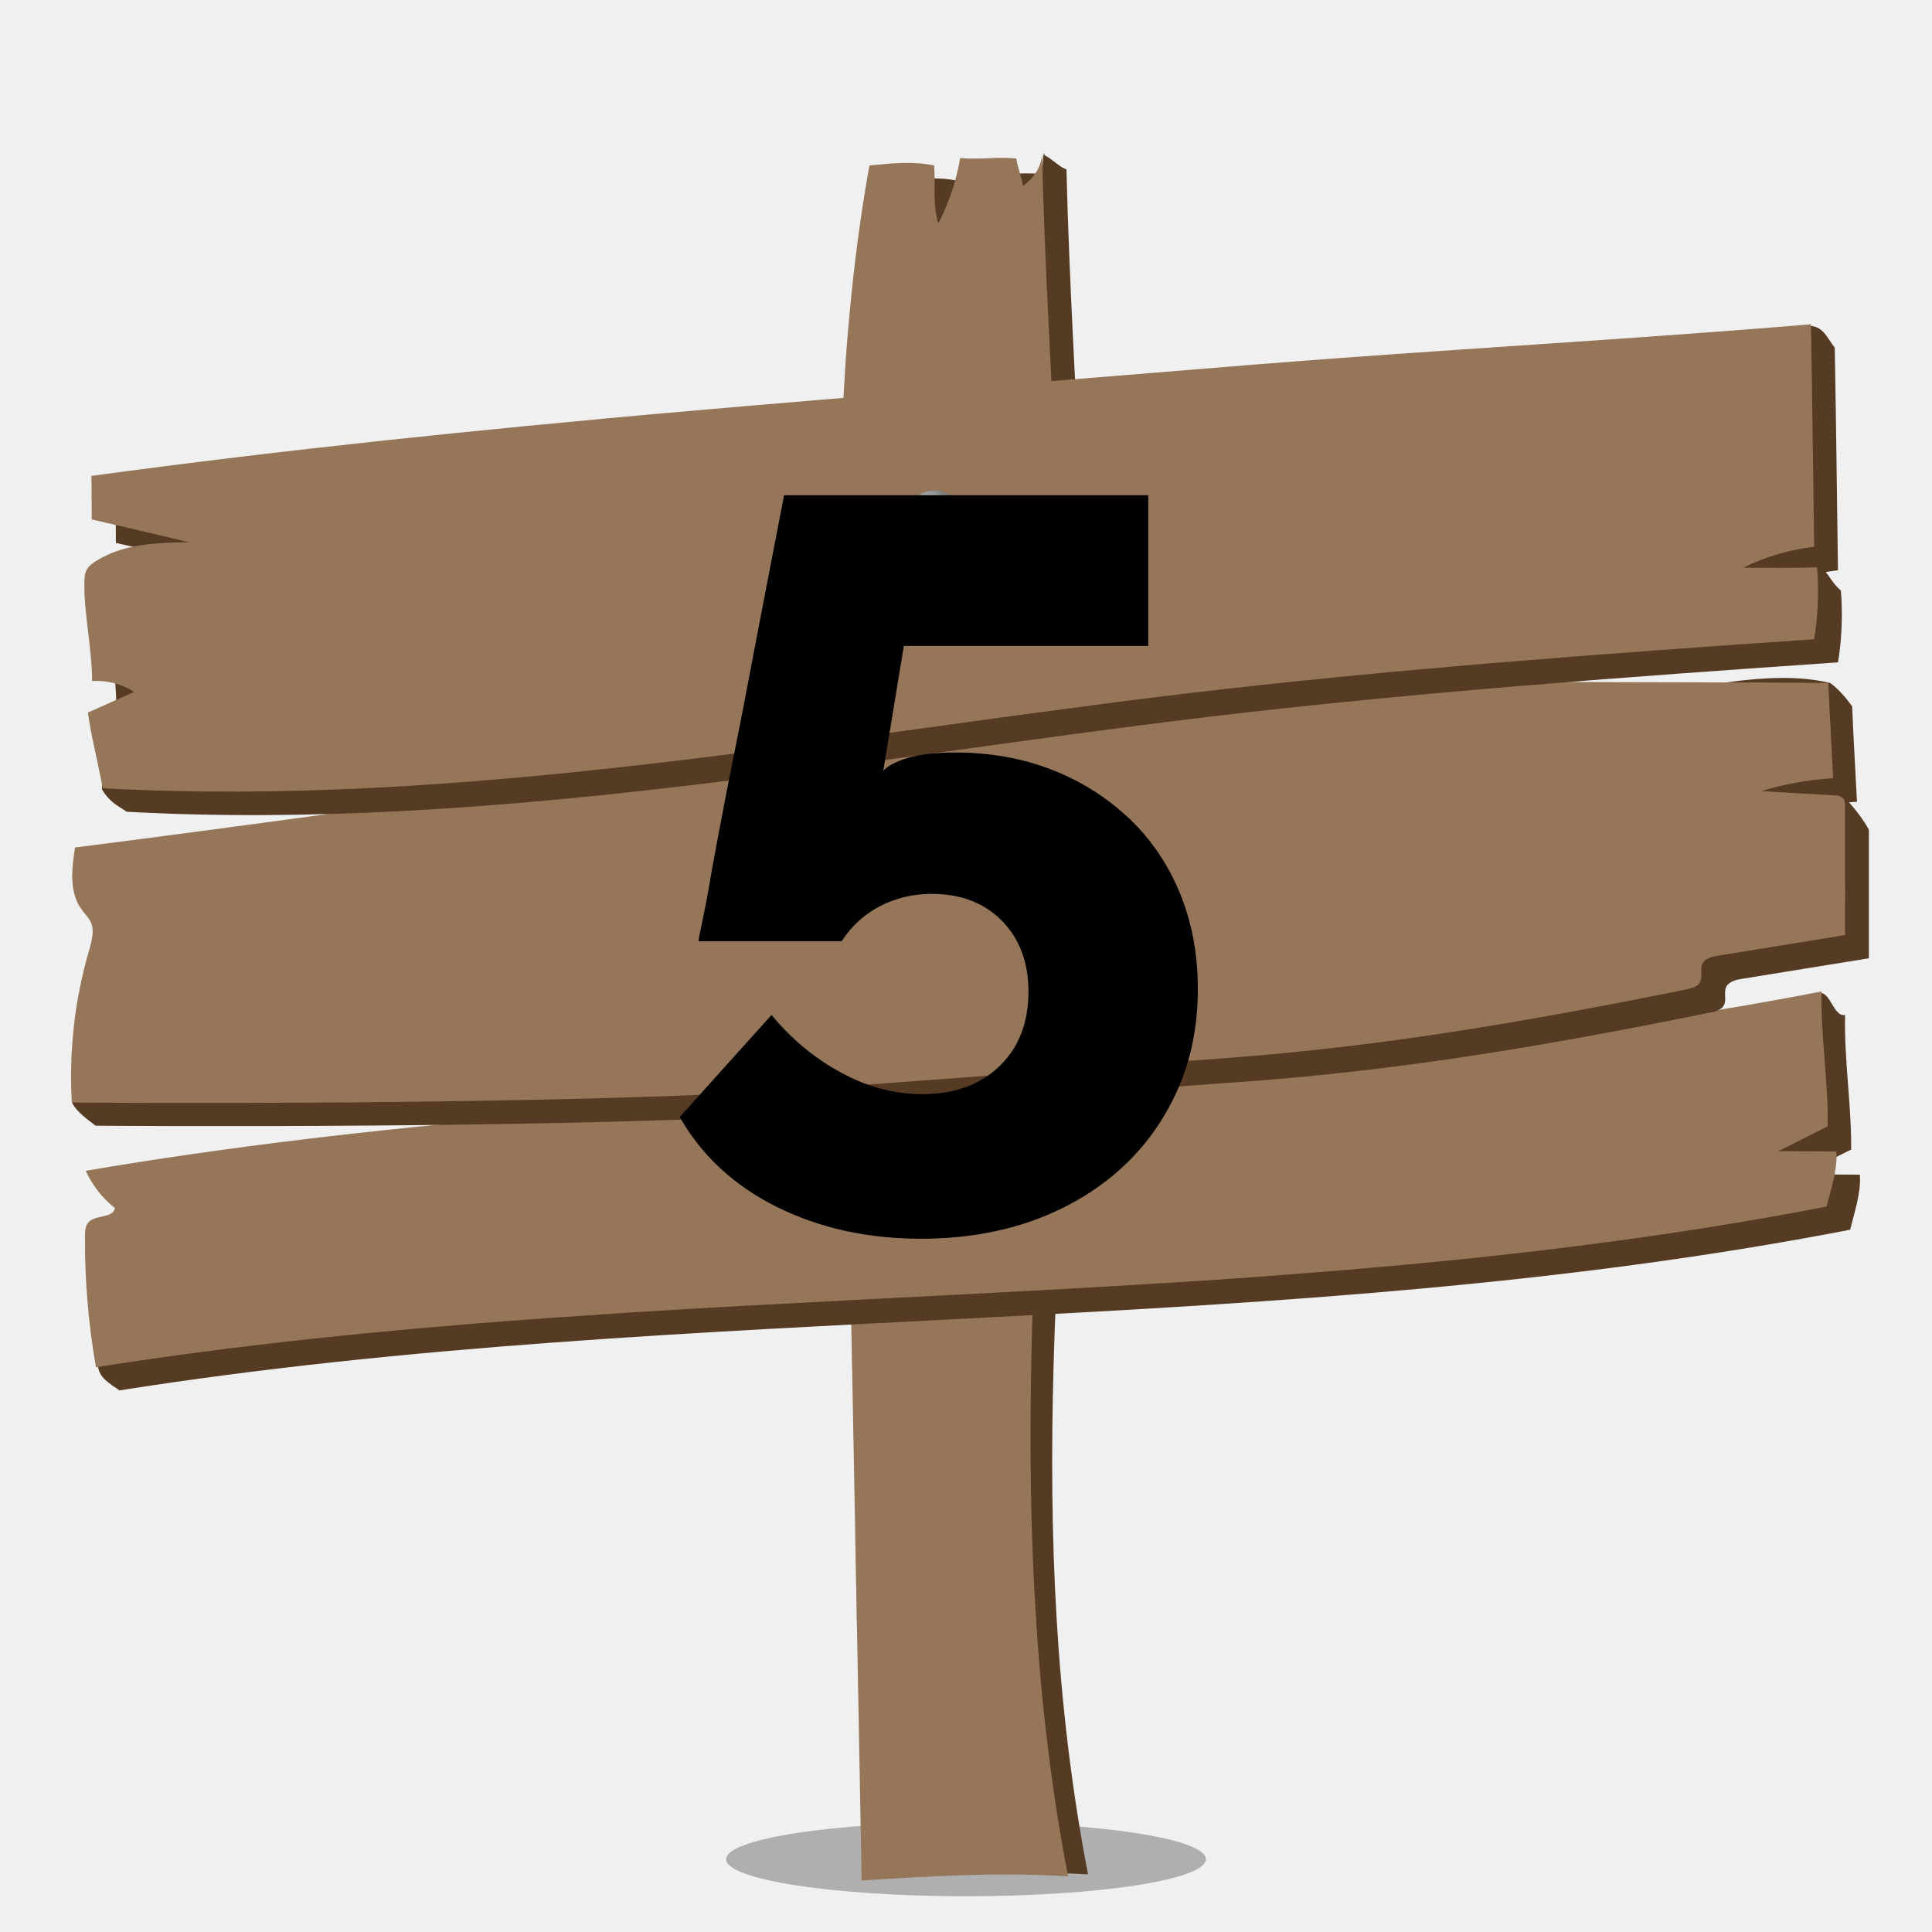
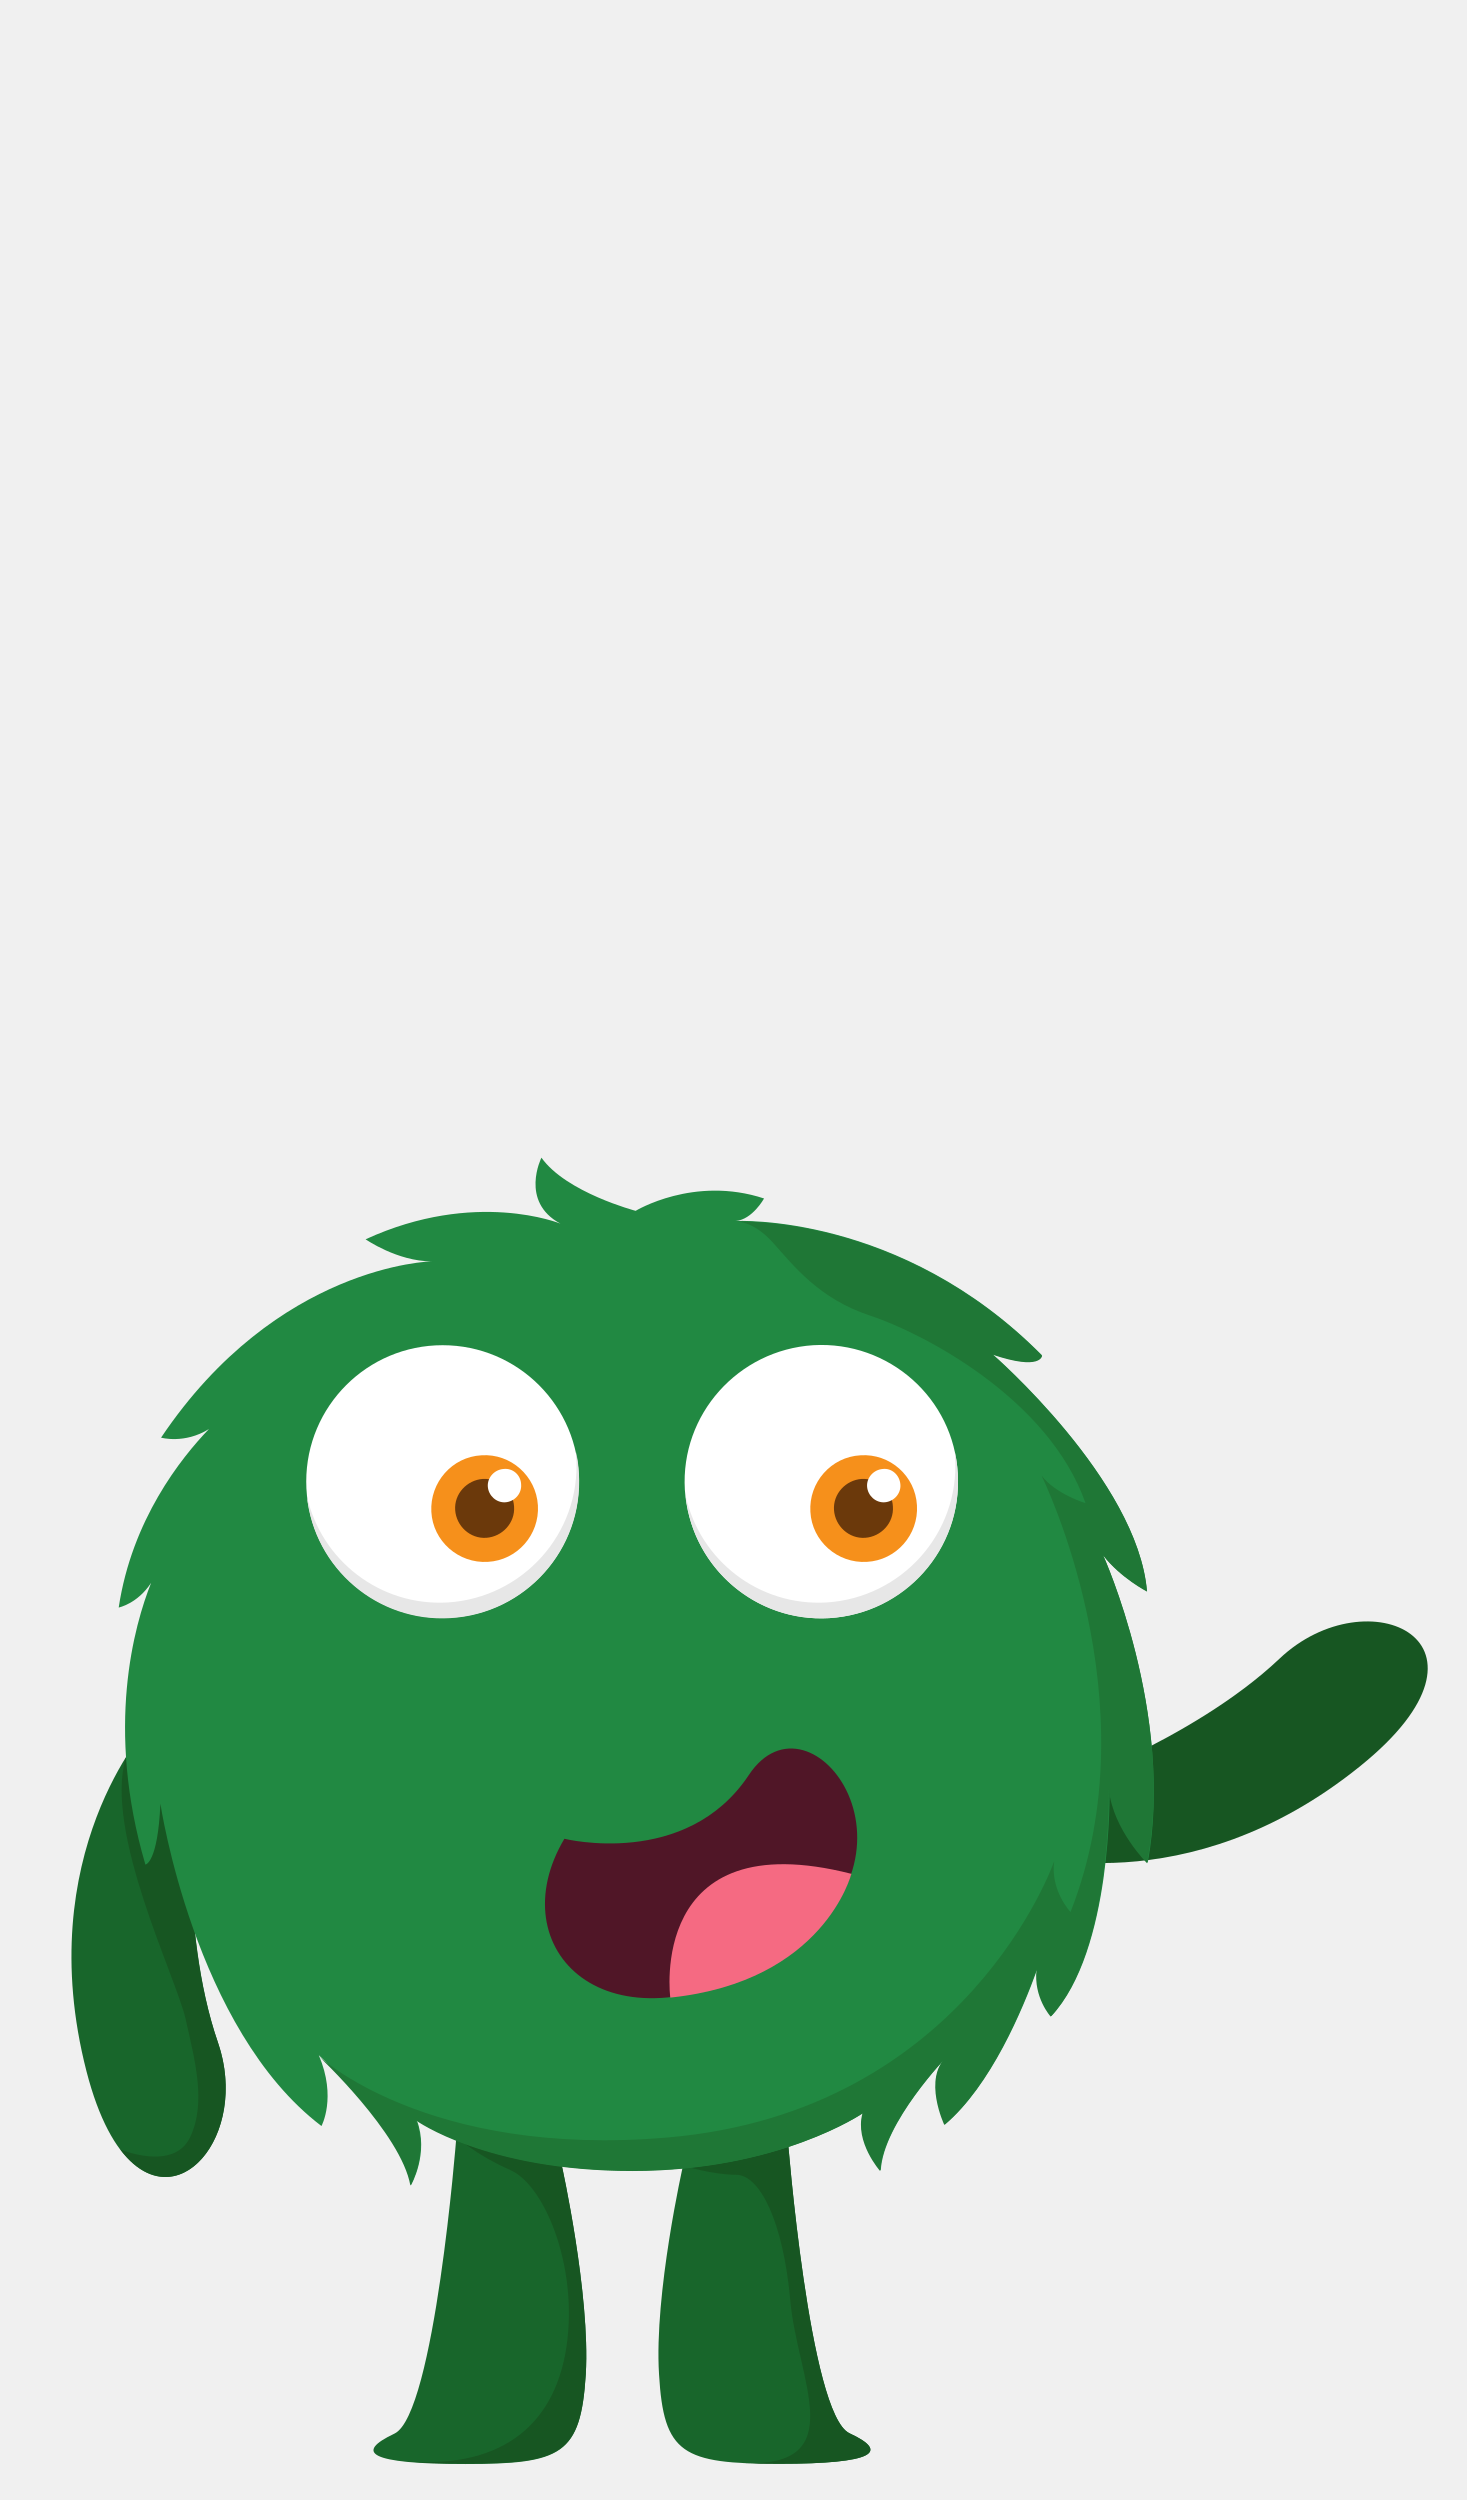
- <svg xmlns="http://www.w3.org/2000/svg" xmlns:xlink="http://www.w3.org/1999/xlink" version="1.1" id="Layer_1" x="0px" y="0px" viewBox="0 0 600 600" style="enable-background:new 0 0 600 600;" xml:space="preserve">
+ <svg xmlns="http://www.w3.org/2000/svg" version="1.1" id="Layer_1" x="0px" y="0px" viewBox="0 0 664.9 1133.1" style="enable-background:new 0 0 664.9 1133.1;" xml:space="preserve">
  <style type="text/css">
- 	.st0{fill:#AFAFAF;}
- 	.st1{fill:#563B24;}
- 	.st2{fill:#957659;}
- 	.st3{clip-path:url(#SVGID_2_);}
- 	.st4{opacity:0.49;fill:#957659;enable-background:new    ;}
- 	.st5{clip-path:url(#SVGID_4_);}
- 	.st6{clip-path:url(#SVGID_6_);}
- 	.st7{clip-path:url(#SVGID_8_);}
- 	.st8{fill:url(#SVGID_9_);}
+ 	.st0{fill:#18662B;}
+ 	.st1{fill:#175622;}
+ 	.st2{fill:#218942;}
+ 	.st3{fill:#1F7736;}
+ 	.st4{fill:#501627;}
+ 	.st5{fill:#F56A82;}
+ 	.st6{fill:#FFFFFF;}
+ 	.st7{fill:#E7E7E7;}
+ 	.st8{fill:#F6901B;}
+ 	.st9{fill:#6B390B;}
</style>
-   <ellipse class="st0" cx="300" cy="577.4" rx="74.5" ry="11.5" />
+   <path class="st0" d="M87.4,804.4l-20.2-22c0,0-53.3,58-28,156.4c22.4,87,77.4,38.8,59.6-13S87.4,804.4,87.4,804.4z" />
+   <path class="st1" d="M98.8,925.8c-18-51.8-11.4-121.4-11.4-121.4L57,796.7c-10,33.5,22.9,99.7,27.1,118.3c4.2,18.8,9.5,38,2.1,53.6  c-7.4,15.8-31.7,5.6-31.7,5.6C79.8,1007.6,113.3,967.9,98.8,925.8z" />
+   <path class="st1" d="M474.3,812.2l-11.7,27.6c0,0,75,24.5,154-39.4c69.9-56.5,3.2-86.5-36.7-48.6  C540.3,789.3,474.3,812.2,474.3,812.2z" />
+   <path class="st0" d="M206.8,969c0,0-9.8,125.3-28,134c-18.2,8.6-11.8,13.8,32.1,13.8c43.8,0,52.3-4.2,54.6-40.6  c2.1-36.2-10.9-94.7-10.9-94.7L206.8,969z" />
+   <path class="st0" d="M385,1102.8c-18.2-8.6-28-134-28-134l-47.4,12.6c0,0-13.2,58.3-10.9,94.7c2.1,36.2,10.6,40.6,54.6,40.6  C396.7,1116.7,403.2,1111.3,385,1102.8z" />
+   <path class="st1" d="M256.2,1066.9c-7,37-34.7,53-76.4,48.2c6.8,0.9,17,1.5,31.1,1.5c43.8,0,52.3-4.2,54.6-40.6  c2.1-36.2-10.9-94.7-10.9-94.7l-47.4-12.6c0,0,7.7,7.6,24.4,15C247.6,991.1,263,1030.1,256.2,1066.9z" />
+   <path class="st1" d="M358.2,1042.8c3.2,35.9,27.9,75.5-21.4,73.6l0,0c4.8,0.2,10,0.3,16.1,0.3c43.8,0,50.3-5.5,32.1-13.8  c-18.2-8.6-28-134-28-134l-47.4,12.6c0,0,13,4.2,24.1,4.2C344.4,985.8,355,1006.9,358.2,1042.8z" />
+   <path class="st2" d="M499.9,704.7c8,10.3,19.9,16.4,19.9,16.4c-4.2-50.3-70-107.4-70-107.4c22,7.4,22.4,0.5,22.4,0.5  c-64.1-64.7-138.8-60.8-138.8-60.8c7.6-0.6,12.9-10.2,12.9-10.2c-31.8-10.5-58.2,5.6-58.2,5.6s-31.5-8.3-42.7-24.1  c0,0-10,19.9,8.6,29.9c0,0-38.5-15.8-88.3,7.1c0,0,14.4,10,29.9,10c0,0-69.9,1.4-122.6,79.9c0,0,10.6,3,21.7-3.9  c-12.7,13.2-34.9,41.1-40.9,80.9c0,0,8.5-1.7,14.7-11.2c-7.6,19.1-20.9,65.6-2.6,127.7c0,0,5.6-0.5,6.8-27.6  c0,0,15.3,102.3,73,146.1c0,0,7-12.9-1.2-32.1c0,0,37.7,35.3,41.8,58.9c0,0,8.3-14.4,2.6-29.5c0,0,31.7,22.9,98,22.9  s104.3-26.1,104.3-26.1c-3.6,13,8,26.1,8,26.1c1.1-21.8,30.3-52,30.3-52c-11.2,10-1.2,31.1-1.2,31.1c20.9-17.7,35.3-52.3,41.8-70.3  c-1.4,12.6,6.4,21.2,6.4,21.2c27.9-29.9,26.4-102.7,26.4-102.7c2,18,17.3,33.2,17.3,33.2C532.5,776.7,499.9,704.7,499.9,704.7z" />
+   <path class="st3" d="M144.2,931.7c0,0,37.7,35.3,41.8,58.9c0,0,8.3-14.4,2.6-29.5c0,0,31.7,22.9,98,22.9s104.3-26.1,104.3-26.1  c-3.6,13,8,26.1,8,26.1c1.1-21.8,30.3-52,30.3-52c-11.2,10-1.2,31.1-1.2,31.1c20.9-17.7,35.3-52.3,41.8-70.3  c-1.4,12.6,6.4,21.2,6.4,21.2c27.9-29.9,26.4-102.7,26.4-102.7c2,18,17.3,33.2,17.3,33.2C532.8,777.2,500,705,500,705  c8,10.3,19.9,16.4,19.9,16.4c-4.2-50.3-70-107.4-70-107.4c22,7.4,22.4,0.5,22.4,0.5c-64.1-64.7-138.8-60.8-138.8-60.8  s7.6-0.8,17,9.7s20.8,25.3,43.9,32.9s80.8,37.1,97.6,85c0,0-13.6-4.1-20-12.6c0,0,50.9,102.4,13.2,197.9c0,0-9.2-9.7-7.4-23  c0,0-39.4,113.6-175.3,125.2C193.3,978.2,144.2,931.7,144.2,931.7z" />
  <g>
-     <g>
-       <path class="st1" d="M337.9,582.1c-20.6-106.7-7.4-209.3-1.6-316.7c3.9-70.9-3.4-141.9-5.1-212.8c-2.2-0.7-3.7-2.7-6.8-4.4    c-0.6-3.3-0.6,9.2-1.2,5.8c-6.5-0.5-10.8,0.4-17.4-0.1c-1.2,6.9-3.4,13.7-6.8,20.3c-1.8-5.9-0.9-12-1.3-18    c-6.4-1.4-13.5-0.7-20.1,0c-11,61.2-9.8,123-8.8,184.6c2.1,116,3,226.6,5.1,342.6C296.2,581.9,315.5,580.9,337.9,582.1z" />
-       <path class="st2" d="M331.7,582.7c-20.6-106.7-8.8-214.7-3-322.2c3.9-70.9-3.4-141.9-5.1-212.8c0,3.7-2.2,7.3-5.9,10.1    c-0.6-3.3-1.5-5.3-2.1-8.6c-6.5-0.5-10.8,0.4-17.4-0.1c-1.2,6.9-3.4,13.7-6.8,20.3c-1.8-5.9-0.9-12-1.3-18    c-6.4-1.4-13.5-0.7-20.1,0c-11,61.2-9.8,123-8.8,184.6c2.1,116,4.2,232.1,6.4,348C290.1,582.6,309.4,581.4,331.7,582.7z" />
-       <g>
-         <g>
-           <g>
-             <defs>
-               <path id="SVGID_1_" d="M331.7,582.7c-20.6-106.7-8.8-214.7-3-322.2c3.9-70.9-3.4-141.9-5.1-212.8c0,3.7-2.2,7.3-5.9,10.1        c-0.6-3.3-1.5-5.3-2.1-8.6c-6.5-0.5-10.8,0.4-17.4-0.1c-1.2,6.9-3.4,13.7-6.8,20.3c-1.8-5.9-0.9-12-1.3-18        c-6.4-1.4-13.5-0.7-20.1,0c-11,61.2-9.8,123-8.8,184.6c2.1,116,4.2,232.1,6.4,348C290.1,582.6,309.4,581.4,331.7,582.7z" />
-             </defs>
-             <clipPath id="SVGID_2_">
-               <use xlink:href="#SVGID_1_" style="overflow:visible;" />
-             </clipPath>
-             <g class="st3">
-               <path class="st4" d="M322.6,335.7c7.9-11.4,18.9-21.7,30.2-31.9c1.3-1.3-0.1-3-1.9-1.5c-21.8,17.6-37.6,36.9-44.7,59.2        c-8.2,25.5-10.2,52-10,78c0.4,28.1,7.3,55.7,10.7,83.7c1.5,12.7,2.8,25.2,7.1,37.6c3.7,10.7,10.4,23.5,5.9,34.5        c-0.1,0.5,0.6,0.4,0.7,0c3.6-7.9,1.6-16.2-0.7-24.2c-3.1-10.7-6.4-21.1-7.7-32c-3.3-27.9-9.2-55.7-11.1-83.7        c-1.9-27.4-0.4-54.9,5.9-82C309.9,360.3,314.3,347.6,322.6,335.7z" />
-               <path class="st4" d="M345.4,294.7c-56,34-71.2,89.9-71,137.8c0,27.8,5.3,55.5,12.8,82.9c3.4,12.3,6.7,24.6,9.8,36.9        c3,11.7,6.7,24.9,1.5,36.5c-0.1,0.3,0.4,0.4,0.6,0.1c9.8-17.9,0.1-38.7-4.2-56.9c-6.7-27.8-14.1-55.4-16.2-83.6        c-3.9-55.1,10.8-110.1,67.7-152.4C347.3,295.3,346.9,293.8,345.4,294.7z" />
-               <path class="st4" d="M335.4,281.8c-25.6,18-38.8,43.1-51.1,65.9c-14.7,27-22,54.7-23.6,83.2c-1.6,29,0.7,58,8,86.7        c3.3,12.7,5.2,25.7,9.1,38.3c3.7,12.2,10.8,25.4,6.5,37.9c-0.3,0.8,0.9,1.1,1.3,0.3c4.5-8.3,1.6-17.5-0.9-26        c-3.6-12.1-6.4-24.1-9.2-36.3c-6.7-28.9-12-57.2-11.9-86.5c0.1-56.5,21.5-116.3,73.1-162.4        C337.3,282.3,336.8,280.9,335.4,281.8z" />
-               <path class="st4" d="M321.9,277c-20.5,14.9-36.5,32.6-49.9,50.5c-12.3,16.5-26,35.8-26.7,54.5c0,0.5,0.9,0.2,1-0.1        c7-19.2,15.6-37.2,29.1-55.1c13.4-17.5,29.6-33.8,47.4-49.4C323.4,277,322.5,276.5,321.9,277z" />
-               <path class="st4" d="M278.2,300.2c-10,7-17.1,17.4-23.2,26.1c-0.3,0.4,0.4,0.4,0.7,0.2c4.8-3.5,8-7.8,11.6-11.9        c4-4.8,8.6-9.3,12.6-14C280.9,299.6,279,299.7,278.2,300.2z" />
-               <path class="st4" d="M338.8,531.9c-8-15.7-16.9-30.9-21.2-47.4c-4.3-16.7-2.5-32.7-2.7-49.4c0-0.2-0.7-0.7-0.9-0.4        c-7.4,15-3.6,34,0.3,49.3c4.2,16.2,10.5,33.7,23,48.1C337.8,532.6,339.1,532.7,338.8,531.9z" />
-               <path class="st4" d="M328.4,35.2c0-4.1-0.9-8-3.3-11.6c-0.3-0.5-2.2-0.2-2.1,0.3c4.2,16.6-5.2,33.4-12,49.1        c-8.3,19.3-10.8,39.3-9.7,59.4c0,0.6,2.1,0.4,2.1-0.2c1.5-22.1,4.3-43,13.7-64.2c3.3-7.3,8.2-16.3,10.2-25.1        c-0.4,15.8-11,31.7-14.1,47.1c-3.7,18.7,1.3,37.9,2.1,56.6c0,1.1,1.6,1.2,1.8,0c1.5-9.2-0.6-18.7-1.6-27.8        c-1.3-12.7-1.8-25.1,2.5-37.5C323.2,66.5,331.9,50.7,328.4,35.2z" />
-               <path class="st4" d="M313.7,28.5c-0.3-1.2-2.5,0.2-2.5,0.9c-1.3,18.8-6.7,35.4-15.6,53.3c-7.4,14.9-15.9,30.2-15.2,46.1        c0,0.6,1,0.1,1-0.3c2.2-18.3,12-35.3,20.5-52.5C309.1,61.4,318.2,43.9,313.7,28.5z" />
-               <path class="st4" d="M300.1,26.2c-4.5,18.9-16.6,35.7-26.7,53.4c-8.9,15.6-14.3,32.2-16.3,48.9c0,0.4,0.7,0.9,0.9,0.3        c6.1-18.4,11.3-36.4,22.1-54c9.7-15.5,20.9-31.1,21.4-48.2C301.3,26,300.2,25.5,300.1,26.2z" />
-             </g>
-           </g>
-         </g>
-       </g>
-     </g>
-     <g>
-       <path class="st1" d="M573,315.2c-3.7,0.7-4.5-7.6-8.2-6.8C390.4,340.5,208.9,341.1,34,370.9c2.1,4.5,5.2,8.5,9.1,11.6    c-0.7,3.3-6.1,1.9-8.3,4.5c-0.9,1-1,2.7-1,4c-0.1,9.8-4.6,23.5-3.4,33.1c0.4,3.9,3.6,5.5,6.7,7.7c178-28.1,360.7-15.6,537.5-49.9    c1.3-5.5,3.4-11.4,3-17.1c-5.9,0-12-0.1-18-0.1c5.1-2.5,10.2-5.2,15.3-7.7C575,343,572.7,329.3,573,315.2z" />
-       <path class="st2" d="M565.7,307.9c-178,34.6-360.4,25.3-539.1,55.7c2.1,4.5,5.2,8.5,9.1,11.6c-0.7,3.3-6.1,1.9-8.3,4.5    c-0.9,1-1,2.7-1,4c-0.1,13.7,1,27.3,3.4,40.9c178-28.1,360.7-15.6,537.5-49.9c1.3-5.5,3.4-11.4,3-17.1c-5.9,0-12-0.1-18-0.1    c5.1-2.5,10.2-5.2,15.3-7.7C567.8,335.6,565.4,321.9,565.7,307.9z" />
-       <g>
-         <g>
-           <g>
-             <defs>
-               <path id="SVGID_3_" d="M565.7,307.9c-178,34.6-360.4,25.3-539.1,55.7c2.1,4.5,5.2,8.5,9.1,11.6c-0.7,3.3-6.1,1.9-8.3,4.5        c-0.9,1-1,2.7-1,4c-0.1,13.7,1,27.3,3.4,40.9c178-28.1,360.7-15.6,537.5-49.9c1.3-5.5,3.4-11.4,3-17.1c-5.9,0-12-0.1-18-0.1        c5.1-2.5,10.2-5.2,15.3-7.7C567.8,335.6,565.4,321.9,565.7,307.9z" />
-             </defs>
-             <clipPath id="SVGID_4_">
-               <use xlink:href="#SVGID_3_" style="overflow:visible;" />
-             </clipPath>
-             <g class="st5">
-               <path class="st4" d="M589.4,315.9c-45.2,17.1-90.3,36.2-139.2,38.9c-24.1,1.3-48.1,0.6-72,2.7c-21.5,1.9-42.8,5.3-64,8.6        c-47.1,7-96.1,9.1-141.7,23.5c-41.6,13.1-79.6,36.5-115.7,60.6c-1.2,0.7-0.7,4,0.9,3c39.4-24.5,78.4-50.1,123.6-62.5        c45.6-12.6,93.6-15.2,140.1-22.3c25-3.9,49.8-7.7,75-8.8c22.3-1,44.7-0.3,67.1-2.5c21.2-2.1,41.4-8,61.6-14.4        c21.8-6.8,44.6-14.1,64.8-25C590.3,317.4,590.2,315.6,589.4,315.9z" />
-               <path class="st4" d="M598.4,328.1c-41.7,19-82.3,34.5-128.1,40.7c-40.1,5.3-80.4,7.4-120.8,10.2        c-79.5,5.5-161.3,14.1-230.7,56.4c-0.6,0.4,0.3,1.8,1,1.5c72.3-42,157.8-49,239.5-54.5c80.8-5.5,169.8-7.3,241.1-51.1        C602.1,330.4,599.8,327.4,598.4,328.1z" />
-               <path class="st4" d="M615.1,352.6c-26,6.1-51.5,13.8-77.8,18.9c-26.3,5.2-52.7,9.4-79.2,13.2c-26.3,3.9-52.9,6.4-79.2,10.7        c-18.9,3.1-40,5.9-55.1,18.4c-0.6,0.6-0.6,2.7,0.4,2.1c16.2-12.2,38.2-14.7,57.6-17.7c26.7-4.2,53.8-6.7,80.5-10.7        c25.1-3.7,50.1-7.7,75-12.6c26-5.1,53.2-10.1,77.7-20.1C616,354.6,616.3,352.3,615.1,352.6z" />
-               <path class="st4" d="M225.3,334.4c-42.9,10.4-85.6,22.4-128.6,32.4c-18.9,4.3-37,9.5-55.1,16.2c-8.6,3.1-24.7,6.7-29.6,15.6        c-0.4,0.7,0.9,1.9,1.5,1.3c9.2-8.9,24.1-12.3,35.9-16.6c18.3-6.5,36.8-11.1,55.7-15.4c40.3-9.2,82.7-16.6,121.4-31.6        C227.7,335.9,226.2,334.2,225.3,334.4z" />
-               <path class="st4" d="M86.6,355.9c-29.3,5.3-58.8,13.1-85.7,25.7c-1.2,0.6,0.4,1.6,1.3,1.3c27.6-11.7,56.4-17.4,85.1-25.6        C88.5,356.9,87.5,355.8,86.6,355.9z" />
-             </g>
-           </g>
-         </g>
-       </g>
-     </g>
-     <g>
-       <path class="st1" d="M575.2,219.4c0.4,9.8,1,19.6,1.5,29.6c-7.6,0.4-15.2,1.8-22.4,4c7.6,0.4,11.6-4.9,18.7-4.8    c1,0,7.4,8.6,7.4,9.7c0,12.3,0,27.3,0,39.7c-13.2,2.1-26.3,4.3-39.5,6.4c-1.9,0.3-4.2,0.9-4.9,2.7c-0.7,1.8,0.3,4-0.7,5.6    c-0.7,1.3-2.4,1.8-3.9,2.1c-48.3,9.8-94.3,17.8-143.4,21.4c-42.9,3.1-85.7,6.4-128.6,9.5c-76.8,5.6-229.7,4.3-229.7,4.3    c-2.7-2.1-5.8-4.2-7.3-7.1c4.6-11.9,9.8-30.7,12.6-40.7c0.7-2.7,1.6-5.8,0.4-8.3c-0.6-1.5-1.9-2.5-2.8-3.9    c-4-5.3-3.1-12.8-2.1-19.3c103.7-13.2,208-29.1,311.7-42.3c27.8-3.6,55.6-7,83.5-8.5c19.9-0.9,39.8-0.9,59.9-0.7    c25.1,0.1,58.7-12.6,82.7-6.7C569.5,212.7,573,216.1,575.2,219.4z" />
-       <path class="st2" d="M567.8,212.1c0.4,9.8,1,19.6,1.5,29.6c-7.6,0.4-15.2,1.8-22.4,4c7.6,0.4,15.2,0.9,22.7,1.3    c0.9,0,1.9,0.1,2.7,0.9c0.7,0.7,0.7,1.8,0.7,2.8c0,12.3,0,27.3,0,39.7c-13.2,2.1-26.3,4.3-39.5,6.4c-1.9,0.3-4.2,0.9-4.9,2.7    c-0.7,1.8,0.3,4-0.7,5.6c-0.7,1.3-2.4,1.8-3.9,2.1c-48.3,9.8-94.3,17.8-143.4,21.4c-42.9,3.1-85.7,6.4-128.6,9.5    c-76.8,5.6-229.7,4.3-229.7,4.3c-0.9-16,0.9-32.2,5.5-47.7c0.7-2.7,1.6-5.8,0.4-8.3c-0.6-1.5-1.9-2.5-2.8-3.9    c-4-5.3-3.1-12.8-2.1-19.3C127,250,231.3,234.1,335,220.9c27.8-3.6,55.6-7,83.5-8.5c19.9-0.9,39.8-0.9,59.9-0.7    C508.6,212,537.4,211.8,567.8,212.1z" />
-       <g>
-         <g>
-           <g>
-             <defs>
-               <path id="SVGID_5_" d="M567.8,212.1c0.4,9.8,1,19.6,1.5,29.6c-7.6,0.4-15.2,1.8-22.4,4c7.6,0.4,15.2,0.9,22.7,1.3        c0.9,0,1.9,0.1,2.7,0.9c0.7,0.7,0.7,1.8,0.7,2.8c0,12.3,0,27.3,0,39.7c-13.2,2.1-26.3,4.3-39.5,6.4c-1.9,0.3-4.2,0.9-4.9,2.7        c-0.7,1.8,0.3,4-0.7,5.6c-0.7,1.3-2.4,1.8-3.9,2.1c-48.3,9.8-94.3,17.8-143.4,21.4c-42.9,3.1-85.7,6.4-128.6,9.5        c-76.8,5.6-229.7,4.3-229.7,4.3c-0.9-16,0.9-32.2,5.5-47.7c0.7-2.7,1.6-5.8,0.4-8.3c-0.6-1.5-1.9-2.5-2.8-3.9        c-4-5.3-3.1-12.8-2.1-19.3C127,250,231.3,234.1,335,220.9c27.8-3.6,55.6-7,83.5-8.5c19.9-0.9,39.8-0.9,59.9-0.7        C508.6,212,537.4,211.8,567.8,212.1z" />
-             </defs>
-             <clipPath id="SVGID_6_">
-               <use xlink:href="#SVGID_5_" style="overflow:visible;" />
-             </clipPath>
-             <g class="st6">
-               <path class="st4" d="M427.4,244.3c-34.6,2.4-69.4,11.3-103.5,17.4c-35.5,6.4-70.7,9.8-106.7,11.3        c-40.6,1.6-81.3,5.2-121.8,5.5c-31,0.1-69.5-5.9-98,9.4c-0.4,0.3-0.4,1.6,0.1,1.2c26-12.6,60.2-7.6,88.1-7.4        c31.5,0.1,62.7-2.7,94.2-3.9c32.7-1.3,65.4-1.8,97.7-5.3c32.4-3.4,64.5-10.1,96.4-16c14.7-2.7,29.6-5.9,44.4-7.7        c7.1-0.9,15.2-2.1,22.3-0.7c5.3,1,6.5,0.6,6.8,5.9c0.4,7.1-8.5,9.4-14.1,10.8c-10.8,2.8-22.4,2.2-33.6,3.1        c-16.8,1.5-33.6,3-50.2,4.5c-33.3,3-66.7,6.1-99.8,11c-29.1,4.3-57.8,8.8-87.2,10.8c-61.5,4.6-125.4,6.2-181.1,35.9        c-1.6,0.9-1.5,5.1,0.7,4c56.6-30.3,121.8-31.5,184.4-36.4c32.8-2.5,64.8-8.5,97.4-12.9c35.9-4.9,72.2-8.2,108.4-11.4        c14.6-1.3,29.1-2.7,43.7-3.6c10.8-0.6,24.2-1.3,32.5-9.5C462.9,246.3,437.2,243.6,427.4,244.3z" />
-               <path class="st4" d="M522.7,231.1c-22.3-1.8-44.4,3.6-66.4,6.2c-46.6,5.6-93.7,9.1-140.5,11.7c-27.3,1.6-53.9,6.5-81,9.2        c-26.1,2.7-52.6,4.9-78.9,6.2c-51,2.5-102.8-0.6-152.9,10.7c-0.6,0.1-1,1.3-0.1,1c44.3-7.6,89-7.1,133.8-8.5        c44-1.2,88.4-4.6,131.9-11.1c43.8-6.7,89.1-7,133.2-11c28.4-2.5,56.3-6.1,84.5-9.5c10.1-1.2,63.6-8.3,51.5,15.2        c-5.5,10.7-20.2,16-30.7,19.9c-12.2,4.5-25,7.4-37.6,10c-28.2,5.6-56.6,7.7-85.4,8c-46.2,0.4-91.2,2.7-137.1,7.7        c-48.7,5.2-97.3,11.7-146,16.6c-41.9,4.3-84.5,9.7-122.6,28.7c-2.1,1-1.9,4.3,0.7,3c40.6-20.4,86.3-24.7,130.7-29.3        c47.7-4.8,95.2-11.4,143.1-16.5c23.8-2.5,47.7-5.5,71.6-6.4c24.1-1,48.3-0.4,72.5-1c27.5-0.7,54.7-3.9,81.4-10        c19.6-4.5,47.5-10.1,60.6-27C550.5,240.2,537.1,232.3,522.7,231.1z" />
-               <path class="st4" d="M595.2,268.7c-39.5,11.6-77.4,25.1-118.4,30.2c-40.9,5.1-82.4,5.1-123.4,6.1c-40.6,1-81.1,1.8-121.5,4.9        c-37.4,2.8-75.3,3.4-112.5,9.1c-42.9,6.5-82.3,26.6-125.1,34.2c-0.6,0.1-0.9,1.5-0.1,1.3c36.4-4.6,69.8-20.6,105.5-28.7        c39.1-8.8,79.6-8,119.3-11.3c83-6.5,167-2.2,249.7-10.7c42.8-4.5,86.9-15.2,126.3-32.7C596.1,270.9,596.9,268.3,595.2,268.7z" />
-               <path class="st4" d="M559.9,306c-34.3,13.7-68.9,23.5-104.7,29.9c-64-1.6-128.1-3.4-192.1-6.2c-58.5-2.7-116.5-3.1-172.2,18.1        c-0.6,0.3,0.1,0.7,0.6,0.6c59.1-20.1,120-18.4,181.5-15.7c57.3,2.5,114.8,5.3,172.2,4.9c-7.6,1.2-15.3,2.4-23,3.3        c-50.4,6.1-101.2,8.5-151.8,12.6c-48.3,4-95.8,9.7-142.3,23.8c-44.6,13.4-87.9,31.5-129.4,52.7c-0.7,0.4-0.9,1.8,0.1,1.3        c45-20.4,90-40.3,137.6-53.8c48.9-13.8,99.1-18.3,149.6-22c49.3-3.6,98.8-6.1,147.8-12.8c42.8-5.8,87.5-14.4,126-34.9        C560.5,307.5,560.9,305.5,559.9,306z" />
-               <path class="st4" d="M578.1,225.3c-44.4-5.2-89-2.2-133.4,2.2c-45.3,4.5-90.8,8.3-136.2,12.5c-43.4,4-86.8,10-130.3,12        c-19.3,0.9-38.5,1-57.6,3c-19.5,1.9-40.4,4.5-59.4-1.2c-0.4-0.1-0.6,0.7-0.1,0.9c17.5,5.5,35.2,5.1,53.5,3.6        c19-1.5,37.7-2.2,56.7-2.7c44.3-1,88.2-7.1,132.4-11.3c45.3-4.2,90.8-7.7,136.1-12c46.1-4.5,92-7,138.2-3        C579.9,229.6,580.1,225.6,578.1,225.3z" />
-             </g>
-           </g>
-         </g>
-       </g>
-     </g>
-     <g>
-       <path class="st1" d="M569.8,108c0.4,22.1,0.7,46.9,1,69.1c-7.6,0.9-15.2,3.1-22,6.5c4.2,0.1,11.1-7.3,15.3-7.3    c3.4,0,3.6,3.6,7.6,7.1c0.6,7,0.3,15.4-0.9,22.3c-65.2,4.5-130.4,9.2-195.3,16.9C263.7,236,151.8,258.2,39.4,252.1    c-3.3-2.1-5.3-3.1-7.6-6.7c-1-1.8,3.3-14.4,3-16.8c4.8-2.1,9.5-4.3,14.4-6.4c-3.9-2.5-8.5-3.7-13.1-3.4c0-9.7-2.4-20.2-2.4-29.9    c0-1.6,0-3.3,0.7-4.6c0.7-1.3,1.9-2.2,3.3-3c8.3-5.1,18.7-5.5,28.5-5.6c-10.1-2.4-20.1-4.8-30.2-7.1c0-4.5-0.1-9.1-0.1-13.5    c120.9-16.5,239.8-24.5,361.4-34.6c52.4-4.3,111.6-15.3,164-19.3C566.1,101,567.2,104.6,569.8,108z" />
-       <path class="st2" d="M562.4,100.7c0.4,22.1,0.7,46.9,1,69.1c-7.6,0.9-15.2,3.1-22,6.5c7.6,0.1,15.2,0.1,22.9-0.1    c0.6,7,0.3,15.4-0.9,22.3c-65.2,4.5-130.4,9.2-195.3,16.9c-111.9,13.4-223.7,35.5-336.2,29.4c-1.3-7.3-3.6-16.2-4.6-23.5    c4.8-2.1,9.5-4.3,14.4-6.4c-3.9-2.5-8.5-3.7-13.1-3.4c0-9.7-2.4-20.2-2.4-29.9c0-1.6,0-3.3,0.7-4.6c0.7-1.3,1.9-2.2,3.3-3    c8.3-5.1,18.7-5.5,28.5-5.6c-10.1-2.4-20.1-4.8-30.2-7.1c0-4.5-0.1-9.1-0.1-13.5c120.9-16.5,239.8-24.5,361.4-34.6    C447.1,108.6,505.4,105.5,562.4,100.7z" />
-       <g>
-         <g>
-           <g>
-             <defs>
-               <path id="SVGID_7_" d="M562.4,100.7c0.4,22.1,0.7,46.9,1,69.1c-7.6,0.9-15.2,3.1-22,6.5c7.6,0.1,15.2,0.1,22.9-0.1        c0.6,7,0.3,15.4-0.9,22.3c-65.2,4.5-130.4,9.2-195.3,16.9c-111.9,13.4-223.7,35.5-336.2,29.4c-1.3-7.3-3.6-16.2-4.6-23.5        c4.8-2.1,9.5-4.3,14.4-6.4c-3.9-2.5-8.5-3.7-13.1-3.4c0-9.7-2.4-20.2-2.4-29.9c0-1.6,0-3.3,0.7-4.6c0.7-1.3,1.9-2.2,3.3-3        c8.3-5.1,18.7-5.5,28.5-5.6c-10.1-2.4-20.1-4.8-30.2-7.1c0-4.5-0.1-9.1-0.1-13.5c120.9-16.5,239.8-24.5,361.4-34.6        C447.1,108.6,505.4,105.5,562.4,100.7z" />
-             </defs>
-             <clipPath id="SVGID_8_">
-               <use xlink:href="#SVGID_7_" style="overflow:visible;" />
-             </clipPath>
-             <g class="st7">
-               <path class="st4" d="M368.7,225.9c-29.1-7-58.7-13.2-88.5-14.6c-31.8-1.5-63.9,1.8-95.5,5.5c-30.2,3.6-60.2,7.7-90,12.9        c-30.9,5.3-61.2,9.4-92.7,8c-0.7,0-1.6,1.8-0.7,1.9c27.8,3.9,56.3-0.9,83.8-5.3c30.5-5.1,61.1-9.2,91.8-12.9        c30.9-3.7,61.9-6.7,93-6.2c33,0.4,65.1,8,97.4,13.7C368.5,229,370.3,226.4,368.7,225.9z" />
-               <path class="st4" d="M460.6,211.8c-29.7-15.3-65.5-18.9-98.5-17.7c-41.4,1.3-82.7,2.2-123.7,7.9        c-41.7,5.6-83.3,12.5-125.4,16.2c-17.8,1.6-35.5,3-53.2,5.8c-16.9,2.8-36.1,7.3-52.7,1.2c-1.2-0.4-0.9,1.2-0.1,1.5        c11.7,4.8,24.4,3.9,36.7,2.5c17.4-1.9,34.6-4.9,52.1-6.2c40.1-3.3,79.8-8.3,119.6-13.8c43.4-5.9,86.2-8.6,130-10.2        c39.8-1.5,77.2,0.1,114.5,15.9C462.6,215.8,462.7,212.9,460.6,211.8z" />
-               <path class="st4" d="M574.9,207.8c-37.1-21.1-82.1-28.1-124-31.6c-46.3-3.9-92.7-2.2-139,2.7c-48.9,5.2-97.2,13.8-145.7,20.8        c-25.1,3.6-50.4,5.9-75.6,8.9c-25.3,3.1-50.5,9.1-75.9,3.9c-1.3-0.3-1.9,1.2-0.4,1.5c19.9,4.9,40.1,2.2,60.2-0.6        c23-3.1,46.1-4.9,69.1-7.9c49-6.1,97.7-14.4,146.8-20.4c94.5-11.4,194-14.7,282.7,24.8C575,211.1,577.4,209.3,574.9,207.8z" />
-               <path class="st4" d="M585.3,168.3c-32.1-9.4-63.4-20.6-97-22.3c-34.9-1.8-70,1.8-104.6,5.8c-73.8,8.8-146.8,23.6-220.4,33.1        c-16.8,2.2-33.7,3.9-50.5,6.2c-12.2,1.8-24.5,6.2-36.8,6.2c-3.9,0-7.4,0-10.5-3c-4.2-4.2-3.6-3.6,1.6-6.7        c5.5-3.3,13.4-4.2,19.6-4.9c14-1.8,28.2-1.2,42.3-1.5c32.7-0.4,66.1-5.3,98.3-10c36.8-5.3,73.2-13.2,109.5-22        c39.2-9.5,78.3-19.9,117.7-28.8c42.8-9.7,85-11.3,128.6-12.3c3,0,1-3.3-1-3.3c-23.3,0-46.6-0.1-70,1.8        c-25,2.1-49.5,7.4-73.7,13.2c-47.5,11.4-94.9,24.2-142.6,34.8c-48,10.5-96.3,17.4-145.1,22.1c-18.4,1.8-36.8,0.9-55.4,2.1        c-12.9,0.7-26.7,2.4-37.6,10.1c-0.4,0.3-0.3,1,0,1.3c8.2,16.8,34,7.7,47.7,4.9c36.5-7.6,74.6-9.7,111.6-15.4        c79.5-12.2,159.7-28.8,240.7-31.5c22.1-0.7,44.3,0,66,4.6c20.9,4.5,41.1,11.7,61.8,17.1C586.9,170.5,586.6,168.7,585.3,168.3z        " />
-               <path class="st4" d="M393.1,105.2c-11.9,20.4-46.9,23.6-67.9,28.4c-39.7,9.1-80.1,13.5-120.5,18.3        c-38,4.5-76.1,9.2-113.9,15.2c-29.3,4.6-59.9,8.9-82.6,29.7c-1.8,1.6,2.2,3.4,3.6,2.1c27.6-25,68.3-27.2,103.5-32.2        c40.4-5.8,80.8-10.5,121.4-15.3c35.7-4.3,70.6-10.7,105.5-19c15.9-3.9,45.5-8.6,51.7-26.6C394.2,105,393.2,104.9,393.1,105.2z        " />
-               <path class="st4" d="M226.7,118.7C183,131.1,141.4,145,96,149.6c-19.8,1.9-39.1,5.5-58.5,9.5c-11.1,2.2-28.1,3.9-35.4,14        c-0.6,0.7,1,1.5,1.6,1c11.6-9.2,26.7-10.7,40.7-13.7c22.7-4.6,45.5-7,68.3-10c39.2-4.9,78.4-15.7,115.1-30.3        C229.5,119.7,227.7,118.4,226.7,118.7z" />
-             </g>
-           </g>
-         </g>
-       </g>
-     </g>
-     <g>
-       <circle class="st2" cx="291.9" cy="161.8" r="8.3" />
-       <radialGradient id="SVGID_9_" cx="287.61" cy="-141.436" r="10.394" gradientTransform="matrix(1 0 0 1 0 300)" gradientUnits="userSpaceOnUse">
-         <stop offset="0" style="stop-color:#E6E7E8" />
-         <stop offset="1" style="stop-color:#58595B" />
-       </radialGradient>
-       <circle class="st8" cx="290.1" cy="160.6" r="8.3" />
-     </g>
+     <path class="st4" d="M255.8,833.4c0,0,55.3,13.8,83.6-28.9c28.3-42.7,88.2,38.8,11.7,83.6C274.6,933.1,226.2,883.2,255.8,833.4z" />
+     <path class="st5" d="M303.8,905.4c0,0-10.5-79.7,82.1-56.1C385.8,849.3,373.7,898.1,303.8,905.4z" />
  </g>
-   <text transform="matrix(1 0 0 1 -218.5337 363.9893)" style="font-family:'Raleway-ExtraBold'; font-size:320.392px;">2</text>
  <g>
-     <path d="M296.7,233.7c10.9,0,20.9,1.8,30.1,5.4c9.2,3.6,17.1,8.7,23.9,15.1c6.7,6.4,12,14.1,15.7,23.1c3.7,9,5.6,18.9,5.6,29.8   c0,11.5-2.1,22.1-6.4,31.6c-4.3,9.5-10.2,17.7-17.8,24.5c-7.6,6.8-16.6,12.1-27.1,15.9c-10.5,3.7-22,5.6-34.6,5.6   c-16.7,0-31.6-3.3-44.9-9.9c-13.2-6.6-23.3-15.9-30.1-27.9l28.5-31.7c6.2,7.5,13.4,13.5,21.6,17.9c8.2,4.5,16.6,6.7,25.2,6.7   c10,0,18-2.9,24-8.7c6-5.8,9-13.5,9-23.1c0-9.2-2.8-16.5-8.3-22.1c-5.6-5.6-12.8-8.3-21.8-8.3c-5.8,0-11.1,1.3-16,3.8   c-4.9,2.6-8.9,6.2-11.9,10.9h-44.5c0-0.2,0.4-2.4,1.3-6.6c0.9-4.2,1.9-9.6,3-16.2c1.2-6.6,2.6-14,4.2-22.3c1.6-8.2,3.3-16.6,5-25.2   c3.8-20.1,8.2-42.8,13.1-68.2h113.1v46.8h-75.9l-6.4,38.8c1.3-1.5,3.8-2.8,7.5-4C285.5,234.3,290.5,233.7,296.7,233.7z" />
+     <ellipse class="st6" cx="200.6" cy="671.5" rx="61.8" ry="61.8" />
+     <path class="st7" d="M262.4,667.9c-0.2-3.5-0.6-6.8-1.4-10c0.2,0.9,0.2,2,0.2,2.9c2,34.2-24.2,63.3-58.2,65.5   c-30.8,1.8-57.4-19.1-63.9-48.2c3.3,32.7,32,57.3,65,55.3C238.3,731.4,264.4,702.1,262.4,667.9z" />
+     <path class="st8" d="M243.8,682.3c0.8,13.3-9.4,24.9-22.7,25.6c-13.3,0.8-24.9-9.4-25.6-22.7s9.4-24.9,22.7-25.6   C231.5,658.7,243,669,243.8,682.3z" />
+     <path class="st9" d="M233,682.9c0.5,7.3-5.3,13.6-12.6,14.1c-7.3,0.5-13.6-5.3-14.1-12.6s5.3-13.6,12.6-14.1   C226.4,670,232.6,675.5,233,682.9z" />
+     <path class="st6" d="M236.2,672.9c0.3,4.1-3,7.7-7.1,8c-4.1,0.3-7.7-3-8-7.1c-0.3-4.1,3-7.7,7.1-8   C232.4,665.3,236.1,668.5,236.2,672.9z" />
+     <path class="st6" d="M434.1,667.9c2,34.2-24.2,63.3-58.2,65.5c-34.2,2-63.3-24.2-65.5-58.2c-2-34.2,24.2-63.3,58.2-65.5   C402.9,607.7,432.3,633.8,434.1,667.9z" />
+     <path class="st7" d="M434.1,667.9c-0.2-3.5-0.6-6.8-1.4-10c0.2,0.9,0.2,2,0.2,2.9c2,34.2-24.2,63.3-58.2,65.5   c-30.8,1.8-57.4-19.1-63.9-48.2c3.3,32.7,32,57.3,65,55.3C410.2,731.4,436.2,702.1,434.1,667.9z" />
+     <path class="st8" d="M415.6,682.3c0.8,13.3-9.4,24.9-22.7,25.6c-13.3,0.8-24.9-9.4-25.6-22.7c-0.8-13.3,9.4-24.9,22.7-25.6   C403.4,658.7,414.9,669,415.6,682.3z" />
+     <path class="st9" d="M404.7,682.9c0.5,7.3-5.3,13.6-12.6,14.1c-7.3,0.5-13.6-5.3-14.1-12.6c-0.5-7.3,5.3-13.6,12.6-14.1   C398.1,670,404.4,675.5,404.7,682.9z" />
+     <path class="st6" d="M408.1,672.9c0.3,4.1-3,7.7-7.1,8c-4.1,0.3-7.7-3-8-7.1c-0.3-4.1,3-7.7,7.1-8   C404.1,665.3,407.8,668.5,408.1,672.9z" />
  </g>
</svg>
